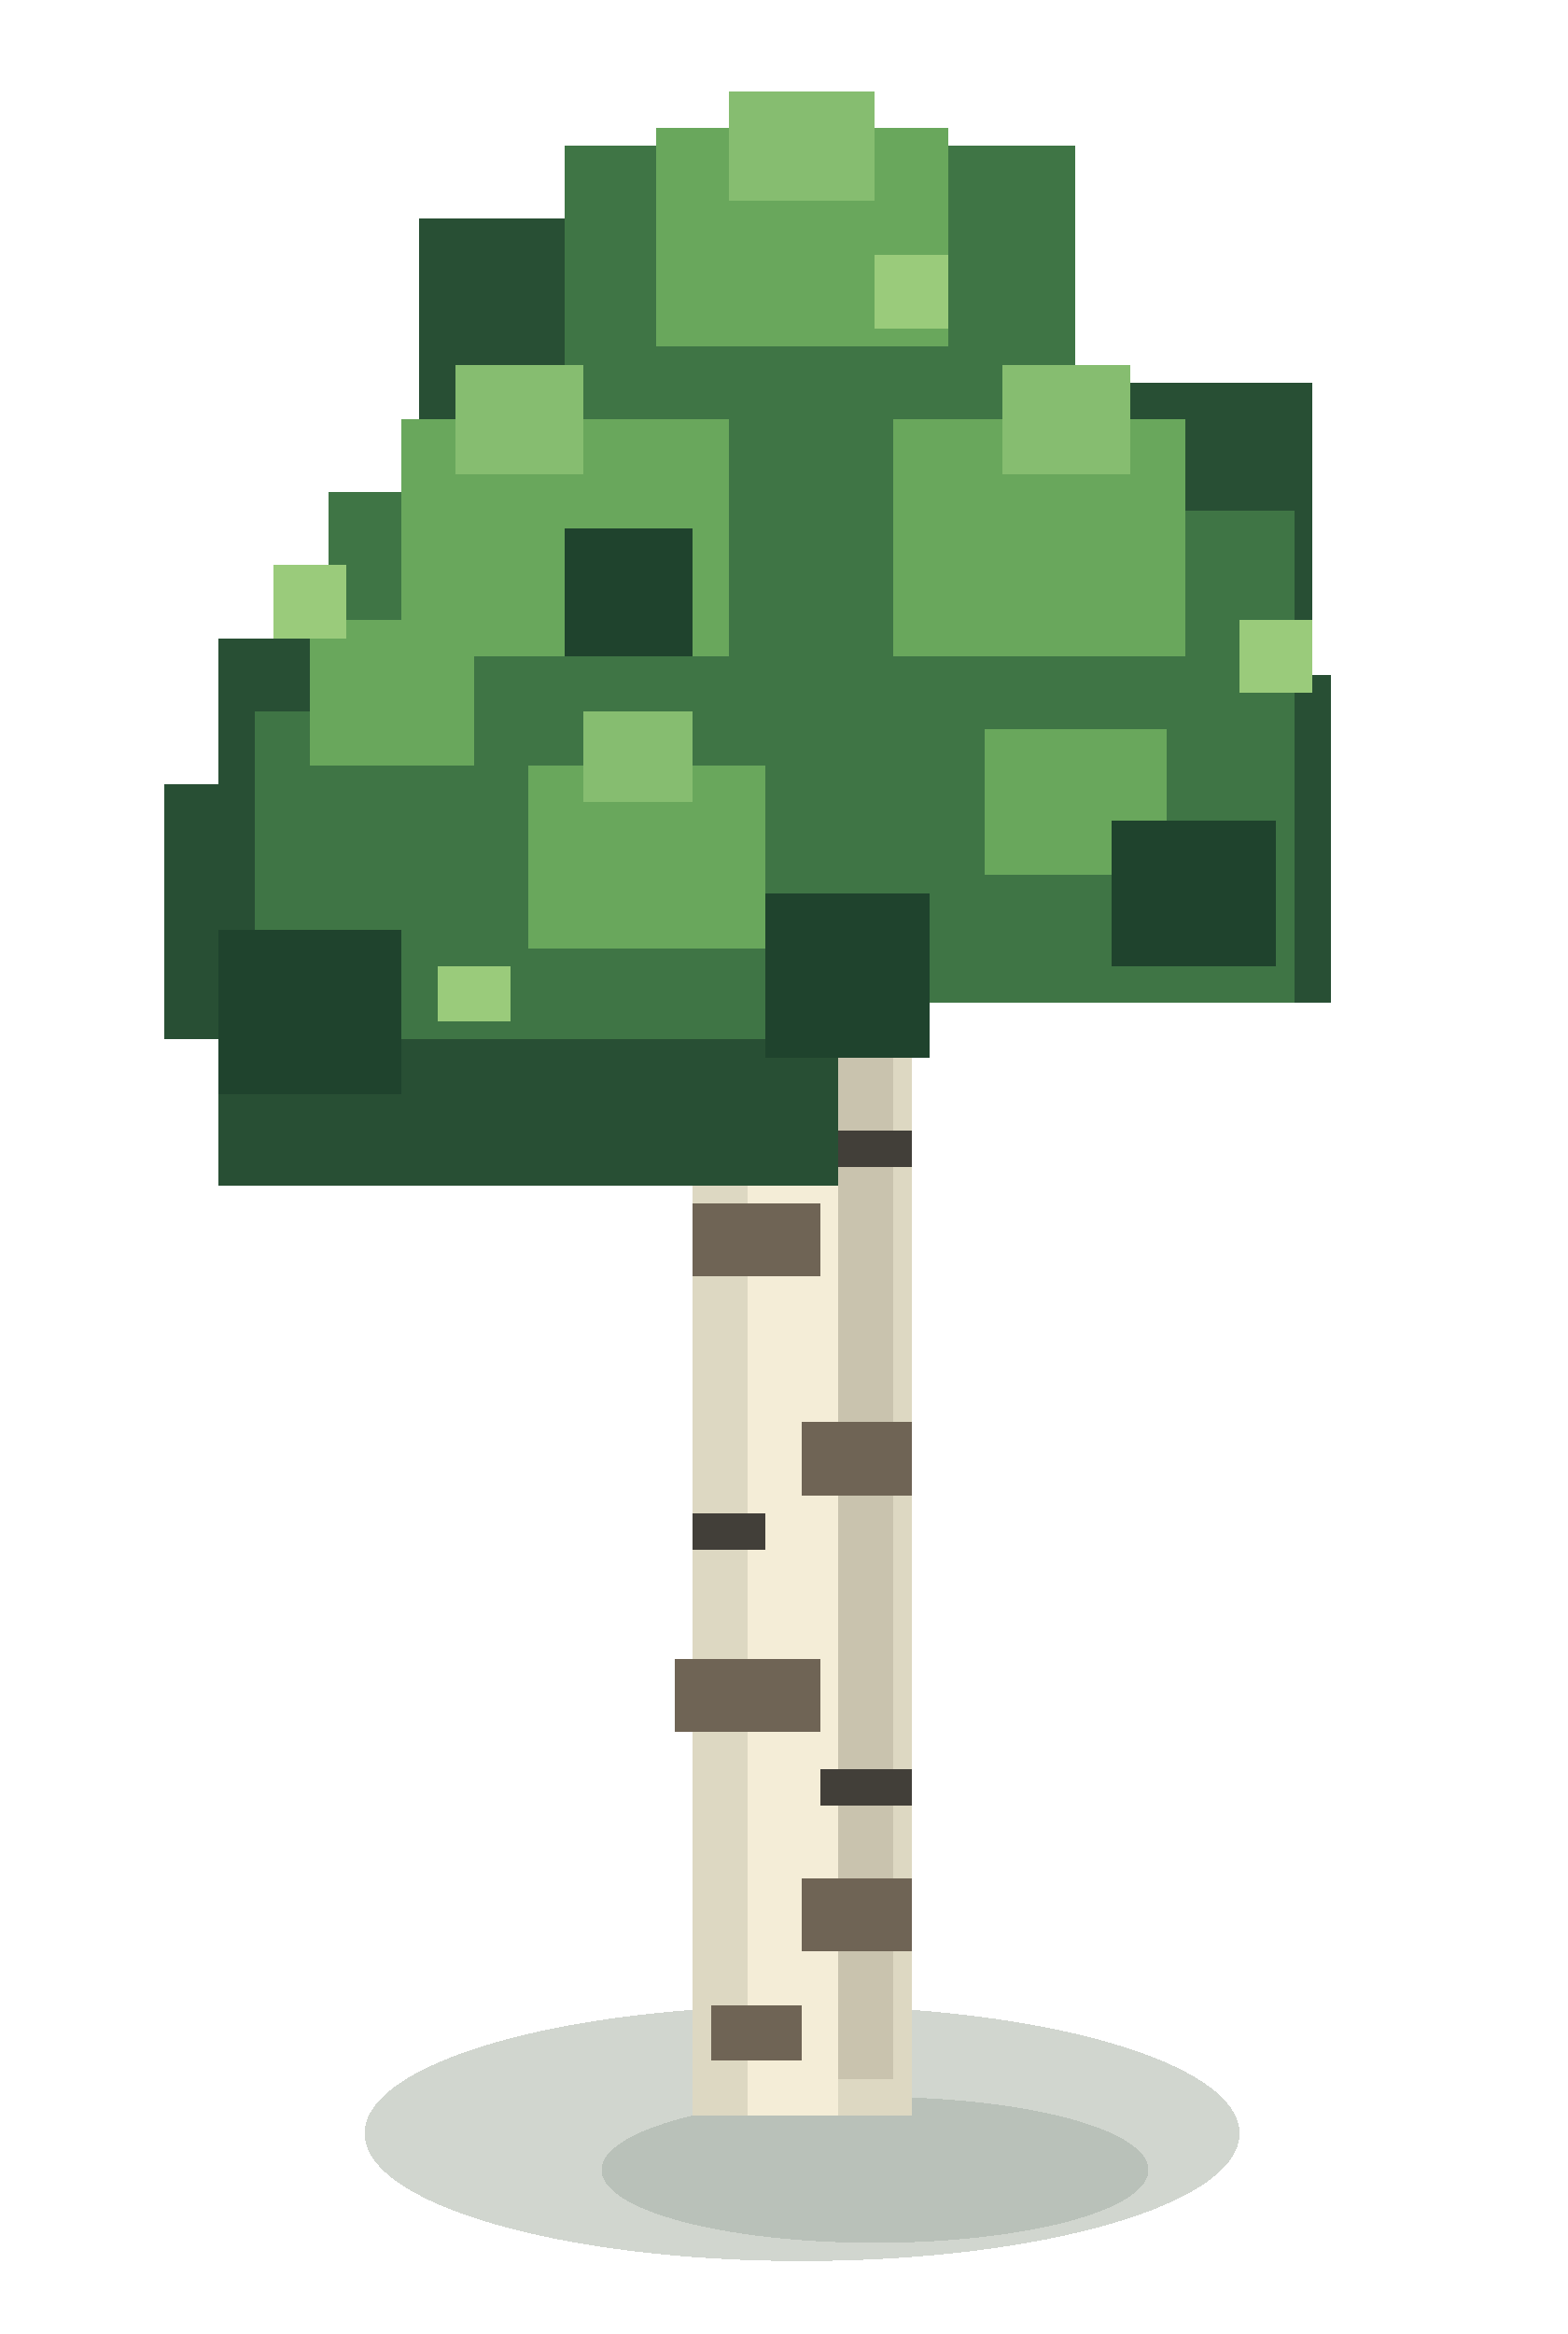
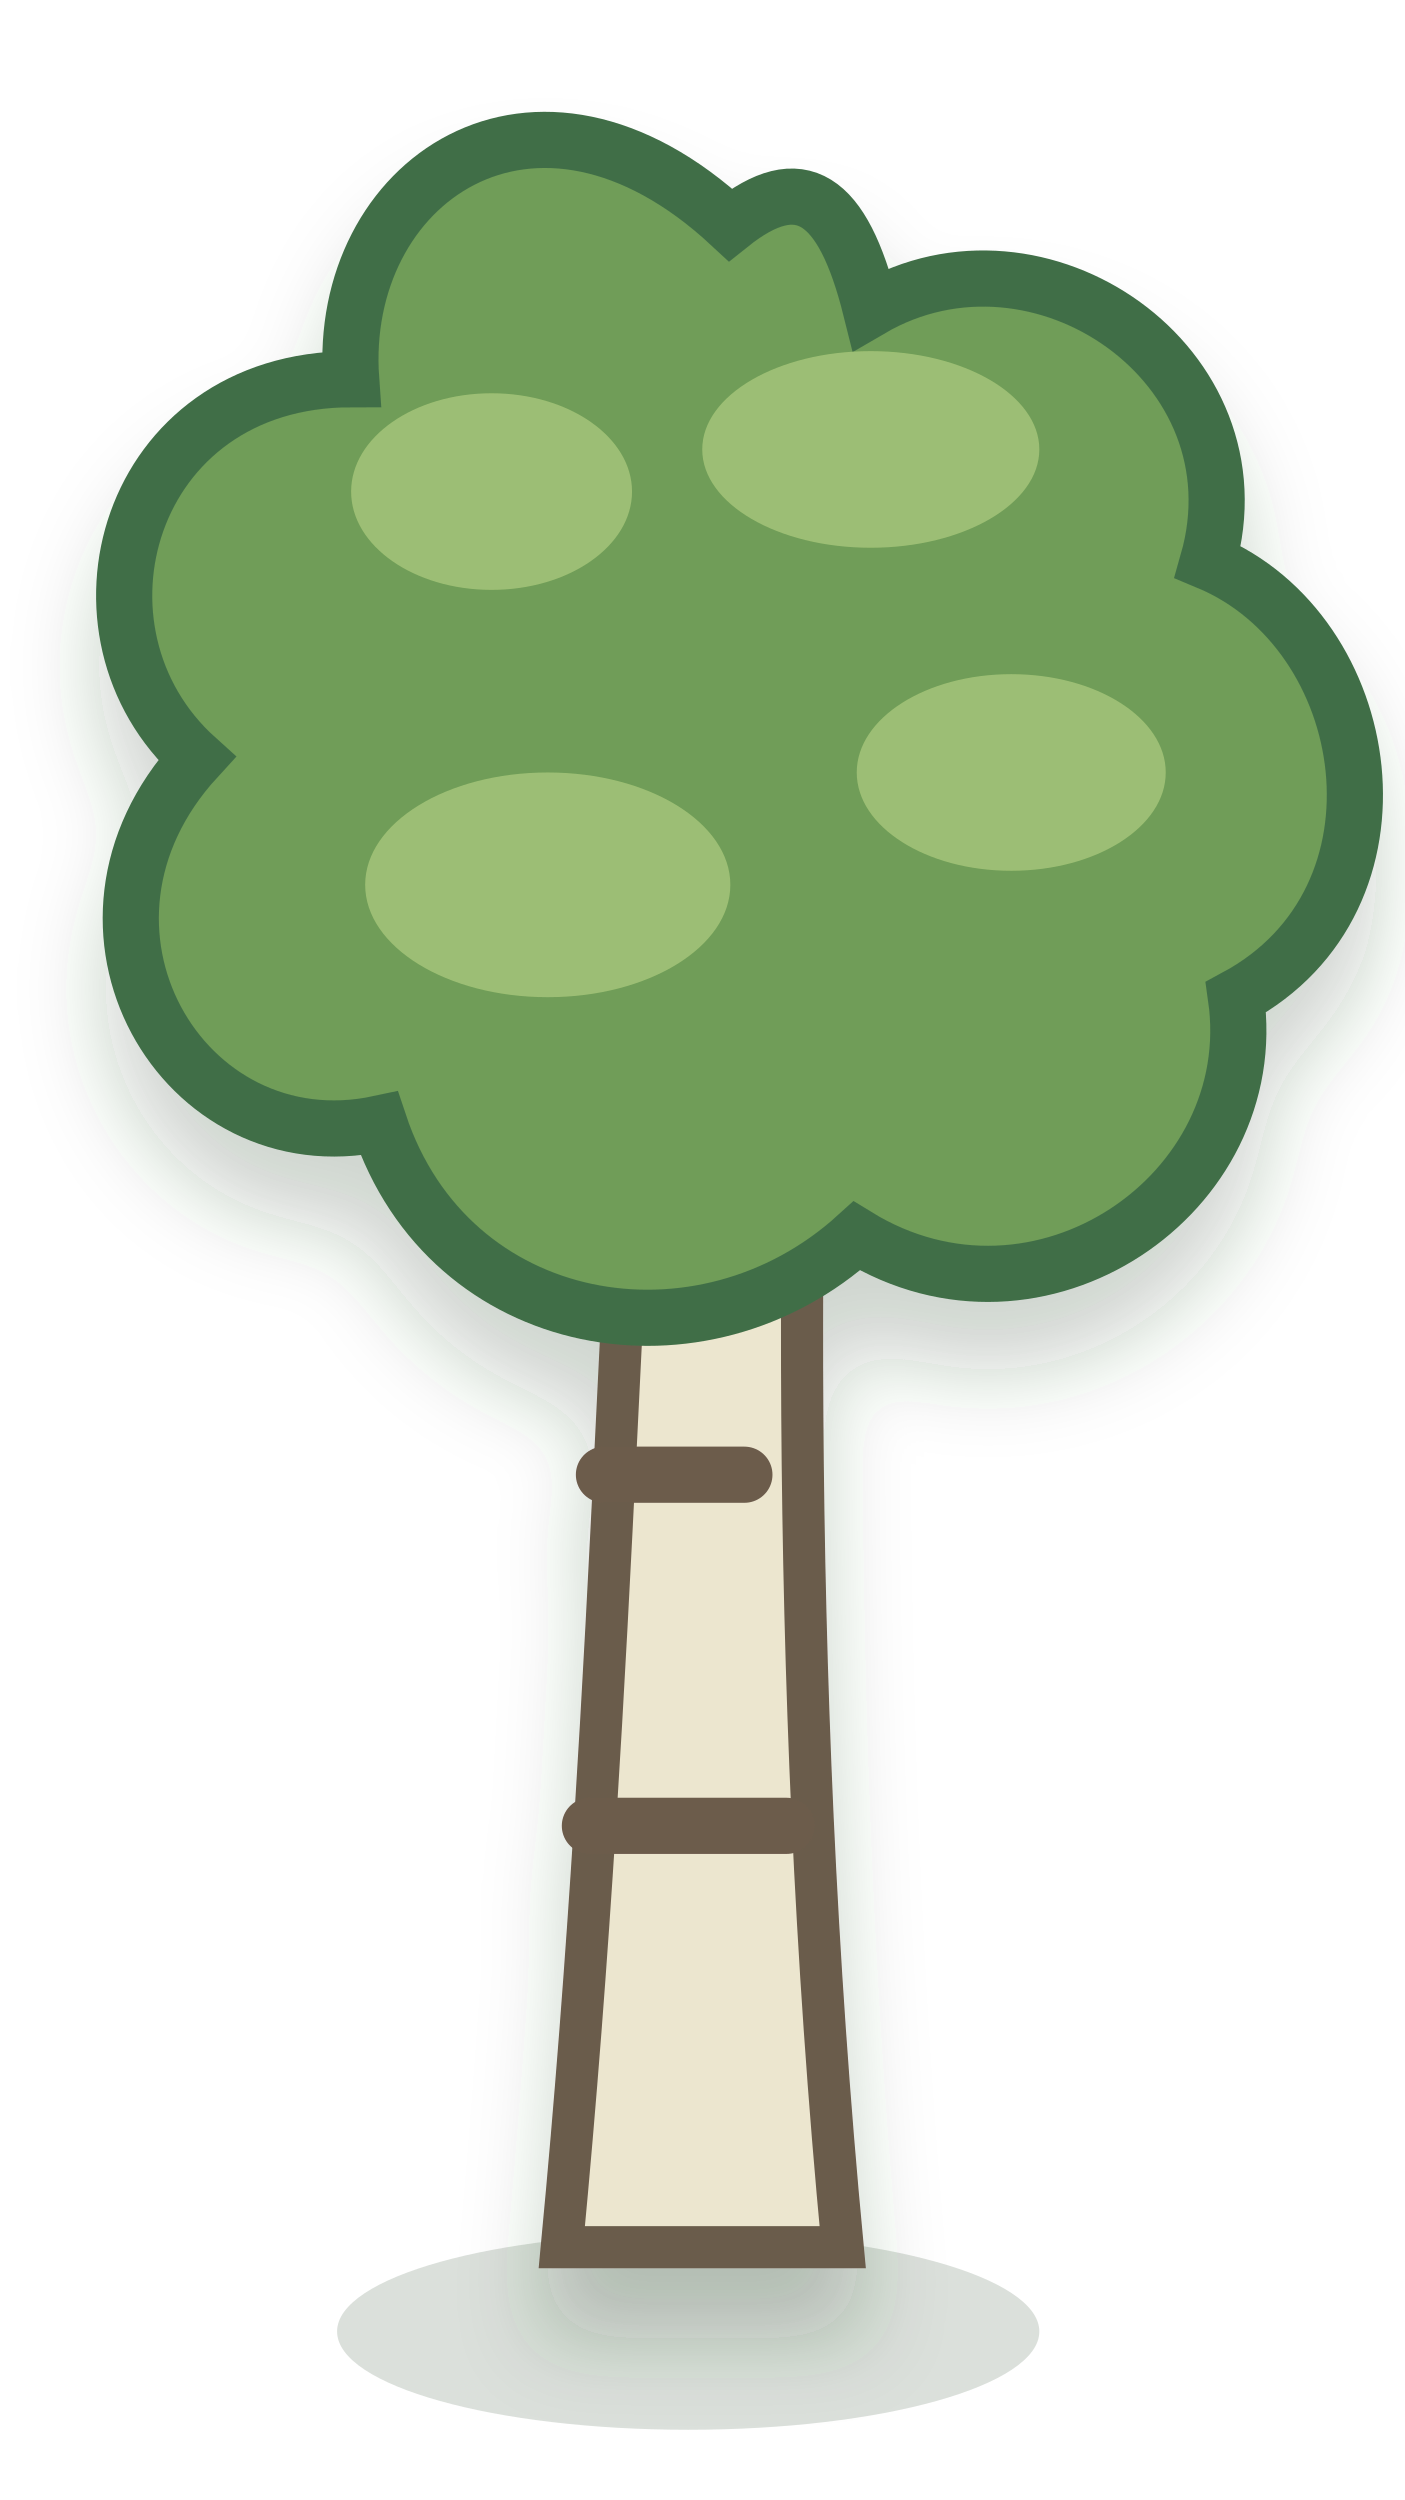
- <svg xmlns="http://www.w3.org/2000/svg" width="86" height="128" viewBox="0 0 86 128" shape-rendering="crispEdges">
-   <rect width="86" height="128" fill="none" />
-   <ellipse cx="44" cy="117" rx="24" ry="7" fill="#405238" opacity=".24" />
-   <ellipse cx="48" cy="119" rx="15" ry="4" fill="#263a2c" opacity=".14" />
-   <rect x="38" y="55" width="12" height="61" fill="#ddd8c2" />
-   <rect x="41" y="55" width="5" height="61" fill="#f4edd7" />
-   <rect x="46" y="58" width="3" height="56" fill="#c9c3ae" />
-   <g fill="#6f6455">
-     <rect x="38" y="66" width="7" height="4" />
-     <rect x="44" y="78" width="6" height="4" />
-     <rect x="37" y="91" width="8" height="4" />
-     <rect x="44" y="103" width="6" height="4" />
-     <rect x="39" y="110" width="5" height="3" />
-   </g>
-   <g fill="#423f39">
-     <rect x="46" y="62" width="4" height="2" />
-     <rect x="38" y="83" width="4" height="2" />
-     <rect x="45" y="97" width="5" height="2" />
-   </g>
-   <g fill="#284f34">
-     <rect x="12" y="35" width="34" height="30" />
-     <rect x="38" y="21" width="34" height="33" />
-     <rect x="23" y="12" width="34" height="32" />
-     <rect x="9" y="43" width="14" height="14" />
-     <rect x="55" y="37" width="18" height="18" />
-   </g>
-   <g fill="#3f7545">
-     <rect x="18" y="27" width="32" height="30" />
-     <rect x="44" y="28" width="27" height="27" />
-     <rect x="31" y="8" width="28" height="27" />
-     <rect x="14" y="39" width="18" height="14" />
-   </g>
-   <g fill="#69a75c">
-     <rect x="22" y="23" width="18" height="13" />
-     <rect x="49" y="23" width="16" height="13" />
-     <rect x="36" y="7" width="16" height="12" />
-     <rect x="29" y="42" width="13" height="10" />
-     <rect x="17" y="34" width="9" height="8" />
-     <rect x="54" y="40" width="10" height="8" />
-   </g>
-   <g fill="#86bd70">
-     <rect x="25" y="20" width="7" height="6" />
-     <rect x="40" y="5" width="8" height="6" />
-     <rect x="55" y="20" width="7" height="6" />
-     <rect x="32" y="39" width="6" height="5" />
-   </g>
-   <g fill="#1f432d">
-     <rect x="12" y="51" width="10" height="9" />
-     <rect x="42" y="49" width="9" height="9" />
-     <rect x="61" y="45" width="9" height="8" />
-     <rect x="31" y="29" width="7" height="7" />
-   </g>
-   <g fill="#9acb7b">
-     <rect x="15" y="31" width="4" height="4" />
-     <rect x="48" y="14" width="4" height="4" />
-     <rect x="68" y="34" width="4" height="4" />
-     <rect x="24" y="53" width="4" height="3" />
+ <svg xmlns="http://www.w3.org/2000/svg" width="100" height="178" viewBox="0 0 100 178">
+   <defs>
+     <filter id="s" x="-30%" y="-20%" width="160%" height="160%">
+       <feDropShadow dx="0" dy="5" stdDeviation="3" flood-color="#27402d" flood-opacity=".22" />
+     </filter>
+   </defs>
+   <ellipse cx="49" cy="166" rx="25" ry="7" fill="#385337" opacity=".18" />
+   <g filter="url(#s)">
+     <path d="M47 52c-3 32-3 66-7 108h20c-4-42-3-79-2-111z" fill="#ece6cf" stroke="#6b5c4b" stroke-width="3" />
+     <path d="M44 84h12M43 105h10M42 130h14M48 66h8" stroke="#6c5b4c" stroke-width="4" stroke-linecap="round" />
+     <path d="M52 16C38 3 24 13 25 27 9 27 4 45 14 54 3 66 13 83 27 80c5 15 23 18 34 8 13 8 29-3 27-17 13-7 10-26-2-31 4-14-12-25-24-18-2-8-5-10-10-6z" fill="#6f9d58" stroke="#416e47" stroke-width="4" />
+     <g fill="#a8c77a" opacity=".8">
+       <ellipse cx="35" cy="35" rx="10" ry="7" />
+       <ellipse cx="62" cy="32" rx="12" ry="7" />
+       <ellipse cx="72" cy="55" rx="11" ry="7" />
+       <ellipse cx="39" cy="63" rx="13" ry="8" />
+     </g>
  </g>
</svg>
